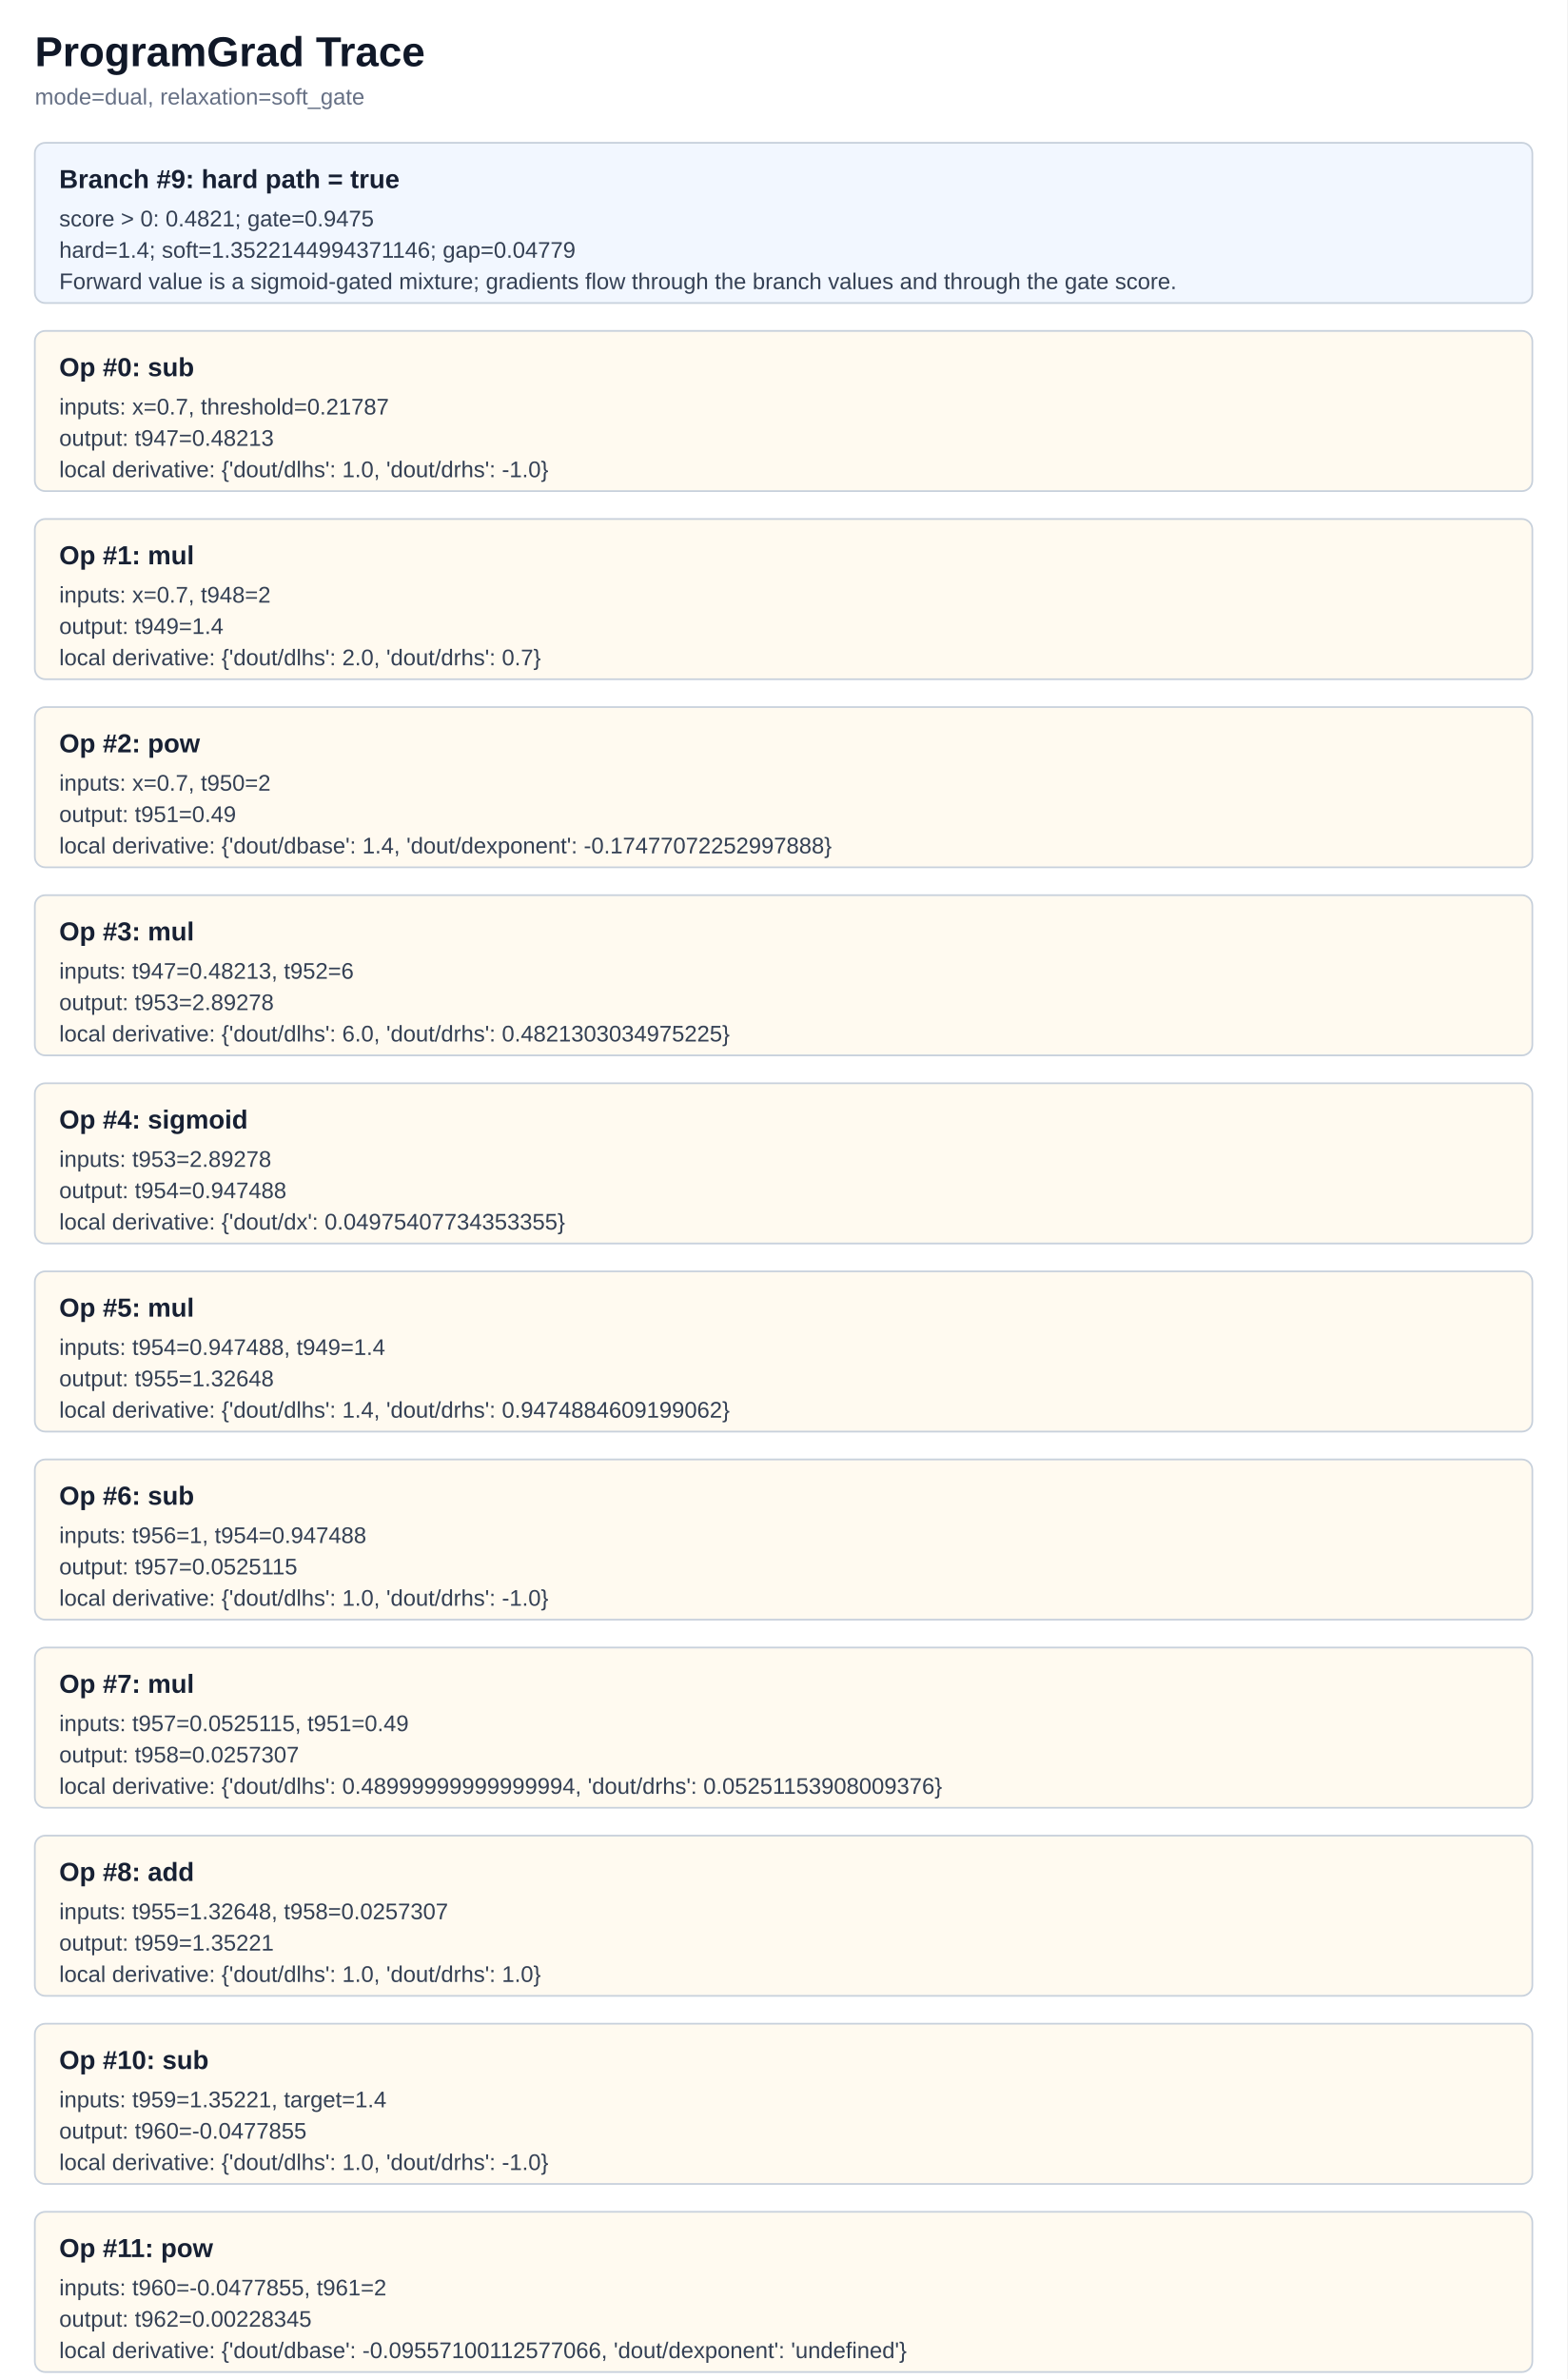
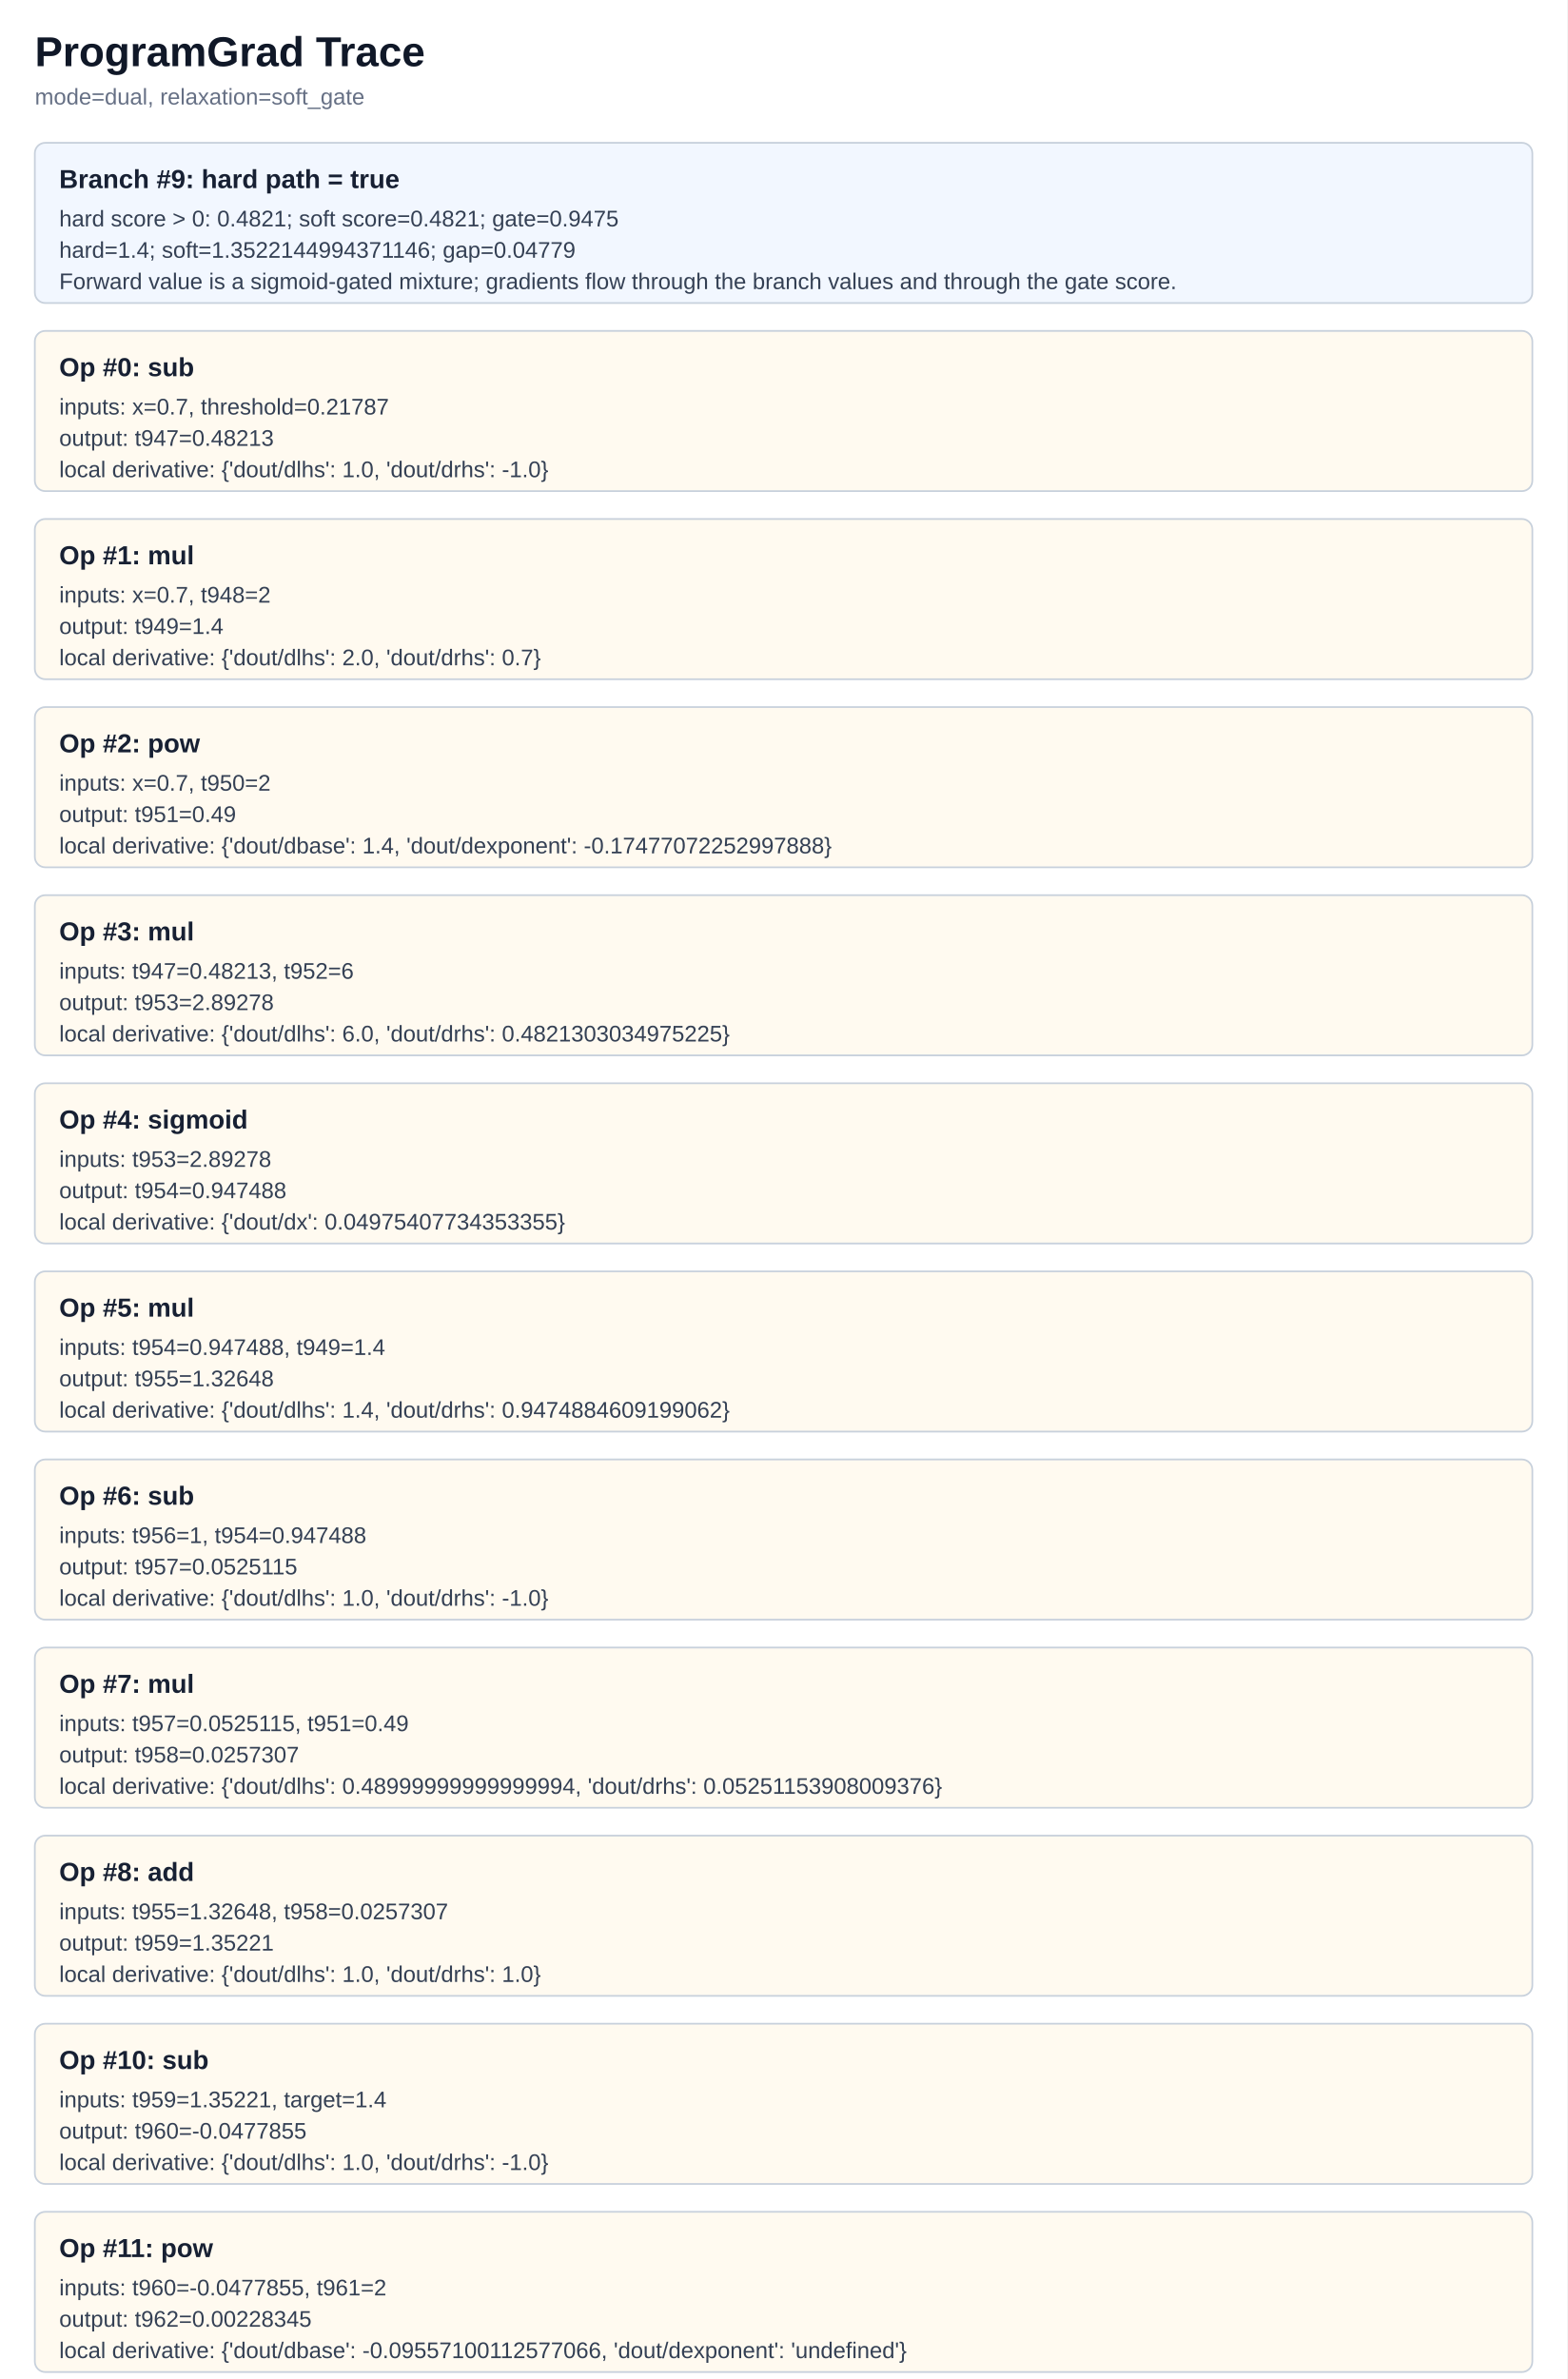
<svg xmlns="http://www.w3.org/2000/svg" width="900" height="1366" viewBox="0 0 900 1366">
  <rect width="900" height="100%" fill="#ffffff" />
  <text x="20" y="38" font-family="Arial" font-size="24" font-weight="700" fill="#101828">ProgramGrad Trace</text>
  <text x="20" y="60" font-family="Arial" font-size="13" fill="#667085">mode=dual, relaxation=soft_gate</text>
  <rect x="20" y="82" width="860" height="92" rx="6" fill="#f2f7ff" stroke="#c8d1dc" />
  <text x="34" y="108" font-family="Arial" font-size="15" font-weight="700" fill="#172033">Branch #9: hard path = true</text>
-   <text x="34" y="130" font-family="Arial" font-size="13" fill="#344054">score &gt; 0: 0.4821; gate=0.9475</text>
+   <text x="34" y="130" font-family="Arial" font-size="13" fill="#344054">hard score &gt; 0: 0.4821; soft score=0.4821; gate=0.9475</text>
  <text x="34" y="148" font-family="Arial" font-size="13" fill="#344054">hard=1.4; soft=1.3522144994371146; gap=0.04779</text>
  <text x="34" y="166" font-family="Arial" font-size="13" fill="#344054">Forward value is a sigmoid-gated mixture; gradients flow through the branch values and through the gate score.</text>
  <rect x="20" y="190" width="860" height="92" rx="6" fill="#fffaf0" stroke="#c8d1dc" />
  <text x="34" y="216" font-family="Arial" font-size="15" font-weight="700" fill="#172033">Op #0: sub</text>
  <text x="34" y="238" font-family="Arial" font-size="13" fill="#344054">inputs: x=0.7, threshold=0.21787</text>
  <text x="34" y="256" font-family="Arial" font-size="13" fill="#344054">output: t947=0.48213</text>
  <text x="34" y="274" font-family="Arial" font-size="13" fill="#344054">local derivative: {'dout/dlhs': 1.0, 'dout/drhs': -1.0}</text>
  <rect x="20" y="298" width="860" height="92" rx="6" fill="#fffaf0" stroke="#c8d1dc" />
  <text x="34" y="324" font-family="Arial" font-size="15" font-weight="700" fill="#172033">Op #1: mul</text>
  <text x="34" y="346" font-family="Arial" font-size="13" fill="#344054">inputs: x=0.7, t948=2</text>
  <text x="34" y="364" font-family="Arial" font-size="13" fill="#344054">output: t949=1.4</text>
  <text x="34" y="382" font-family="Arial" font-size="13" fill="#344054">local derivative: {'dout/dlhs': 2.0, 'dout/drhs': 0.7}</text>
  <rect x="20" y="406" width="860" height="92" rx="6" fill="#fffaf0" stroke="#c8d1dc" />
  <text x="34" y="432" font-family="Arial" font-size="15" font-weight="700" fill="#172033">Op #2: pow</text>
  <text x="34" y="454" font-family="Arial" font-size="13" fill="#344054">inputs: x=0.7, t950=2</text>
  <text x="34" y="472" font-family="Arial" font-size="13" fill="#344054">output: t951=0.49</text>
  <text x="34" y="490" font-family="Arial" font-size="13" fill="#344054">local derivative: {'dout/dbase': 1.4, 'dout/dexponent': -0.17477072252997888}</text>
  <rect x="20" y="514" width="860" height="92" rx="6" fill="#fffaf0" stroke="#c8d1dc" />
  <text x="34" y="540" font-family="Arial" font-size="15" font-weight="700" fill="#172033">Op #3: mul</text>
  <text x="34" y="562" font-family="Arial" font-size="13" fill="#344054">inputs: t947=0.48213, t952=6</text>
  <text x="34" y="580" font-family="Arial" font-size="13" fill="#344054">output: t953=2.89278</text>
  <text x="34" y="598" font-family="Arial" font-size="13" fill="#344054">local derivative: {'dout/dlhs': 6.0, 'dout/drhs': 0.4821303034975225}</text>
  <rect x="20" y="622" width="860" height="92" rx="6" fill="#fffaf0" stroke="#c8d1dc" />
  <text x="34" y="648" font-family="Arial" font-size="15" font-weight="700" fill="#172033">Op #4: sigmoid</text>
  <text x="34" y="670" font-family="Arial" font-size="13" fill="#344054">inputs: t953=2.89278</text>
  <text x="34" y="688" font-family="Arial" font-size="13" fill="#344054">output: t954=0.947488</text>
  <text x="34" y="706" font-family="Arial" font-size="13" fill="#344054">local derivative: {'dout/dx': 0.04975407734353355}</text>
  <rect x="20" y="730" width="860" height="92" rx="6" fill="#fffaf0" stroke="#c8d1dc" />
  <text x="34" y="756" font-family="Arial" font-size="15" font-weight="700" fill="#172033">Op #5: mul</text>
  <text x="34" y="778" font-family="Arial" font-size="13" fill="#344054">inputs: t954=0.947488, t949=1.4</text>
  <text x="34" y="796" font-family="Arial" font-size="13" fill="#344054">output: t955=1.32648</text>
  <text x="34" y="814" font-family="Arial" font-size="13" fill="#344054">local derivative: {'dout/dlhs': 1.4, 'dout/drhs': 0.9474884609199062}</text>
  <rect x="20" y="838" width="860" height="92" rx="6" fill="#fffaf0" stroke="#c8d1dc" />
  <text x="34" y="864" font-family="Arial" font-size="15" font-weight="700" fill="#172033">Op #6: sub</text>
  <text x="34" y="886" font-family="Arial" font-size="13" fill="#344054">inputs: t956=1, t954=0.947488</text>
  <text x="34" y="904" font-family="Arial" font-size="13" fill="#344054">output: t957=0.0525115</text>
  <text x="34" y="922" font-family="Arial" font-size="13" fill="#344054">local derivative: {'dout/dlhs': 1.0, 'dout/drhs': -1.0}</text>
  <rect x="20" y="946" width="860" height="92" rx="6" fill="#fffaf0" stroke="#c8d1dc" />
  <text x="34" y="972" font-family="Arial" font-size="15" font-weight="700" fill="#172033">Op #7: mul</text>
  <text x="34" y="994" font-family="Arial" font-size="13" fill="#344054">inputs: t957=0.0525115, t951=0.49</text>
  <text x="34" y="1012" font-family="Arial" font-size="13" fill="#344054">output: t958=0.0257307</text>
  <text x="34" y="1030" font-family="Arial" font-size="13" fill="#344054">local derivative: {'dout/dlhs': 0.48999999999999994, 'dout/drhs': 0.05251153908009376}</text>
  <rect x="20" y="1054" width="860" height="92" rx="6" fill="#fffaf0" stroke="#c8d1dc" />
  <text x="34" y="1080" font-family="Arial" font-size="15" font-weight="700" fill="#172033">Op #8: add</text>
  <text x="34" y="1102" font-family="Arial" font-size="13" fill="#344054">inputs: t955=1.32648, t958=0.0257307</text>
  <text x="34" y="1120" font-family="Arial" font-size="13" fill="#344054">output: t959=1.35221</text>
  <text x="34" y="1138" font-family="Arial" font-size="13" fill="#344054">local derivative: {'dout/dlhs': 1.0, 'dout/drhs': 1.0}</text>
  <rect x="20" y="1162" width="860" height="92" rx="6" fill="#fffaf0" stroke="#c8d1dc" />
  <text x="34" y="1188" font-family="Arial" font-size="15" font-weight="700" fill="#172033">Op #10: sub</text>
  <text x="34" y="1210" font-family="Arial" font-size="13" fill="#344054">inputs: t959=1.35221, target=1.4</text>
  <text x="34" y="1228" font-family="Arial" font-size="13" fill="#344054">output: t960=-0.0477855</text>
  <text x="34" y="1246" font-family="Arial" font-size="13" fill="#344054">local derivative: {'dout/dlhs': 1.0, 'dout/drhs': -1.0}</text>
  <rect x="20" y="1270" width="860" height="92" rx="6" fill="#fffaf0" stroke="#c8d1dc" />
  <text x="34" y="1296" font-family="Arial" font-size="15" font-weight="700" fill="#172033">Op #11: pow</text>
  <text x="34" y="1318" font-family="Arial" font-size="13" fill="#344054">inputs: t960=-0.0477855, t961=2</text>
  <text x="34" y="1336" font-family="Arial" font-size="13" fill="#344054">output: t962=0.00228345</text>
  <text x="34" y="1354" font-family="Arial" font-size="13" fill="#344054">local derivative: {'dout/dbase': -0.09557100112577066, 'dout/dexponent': 'undefined'}</text>
</svg>
